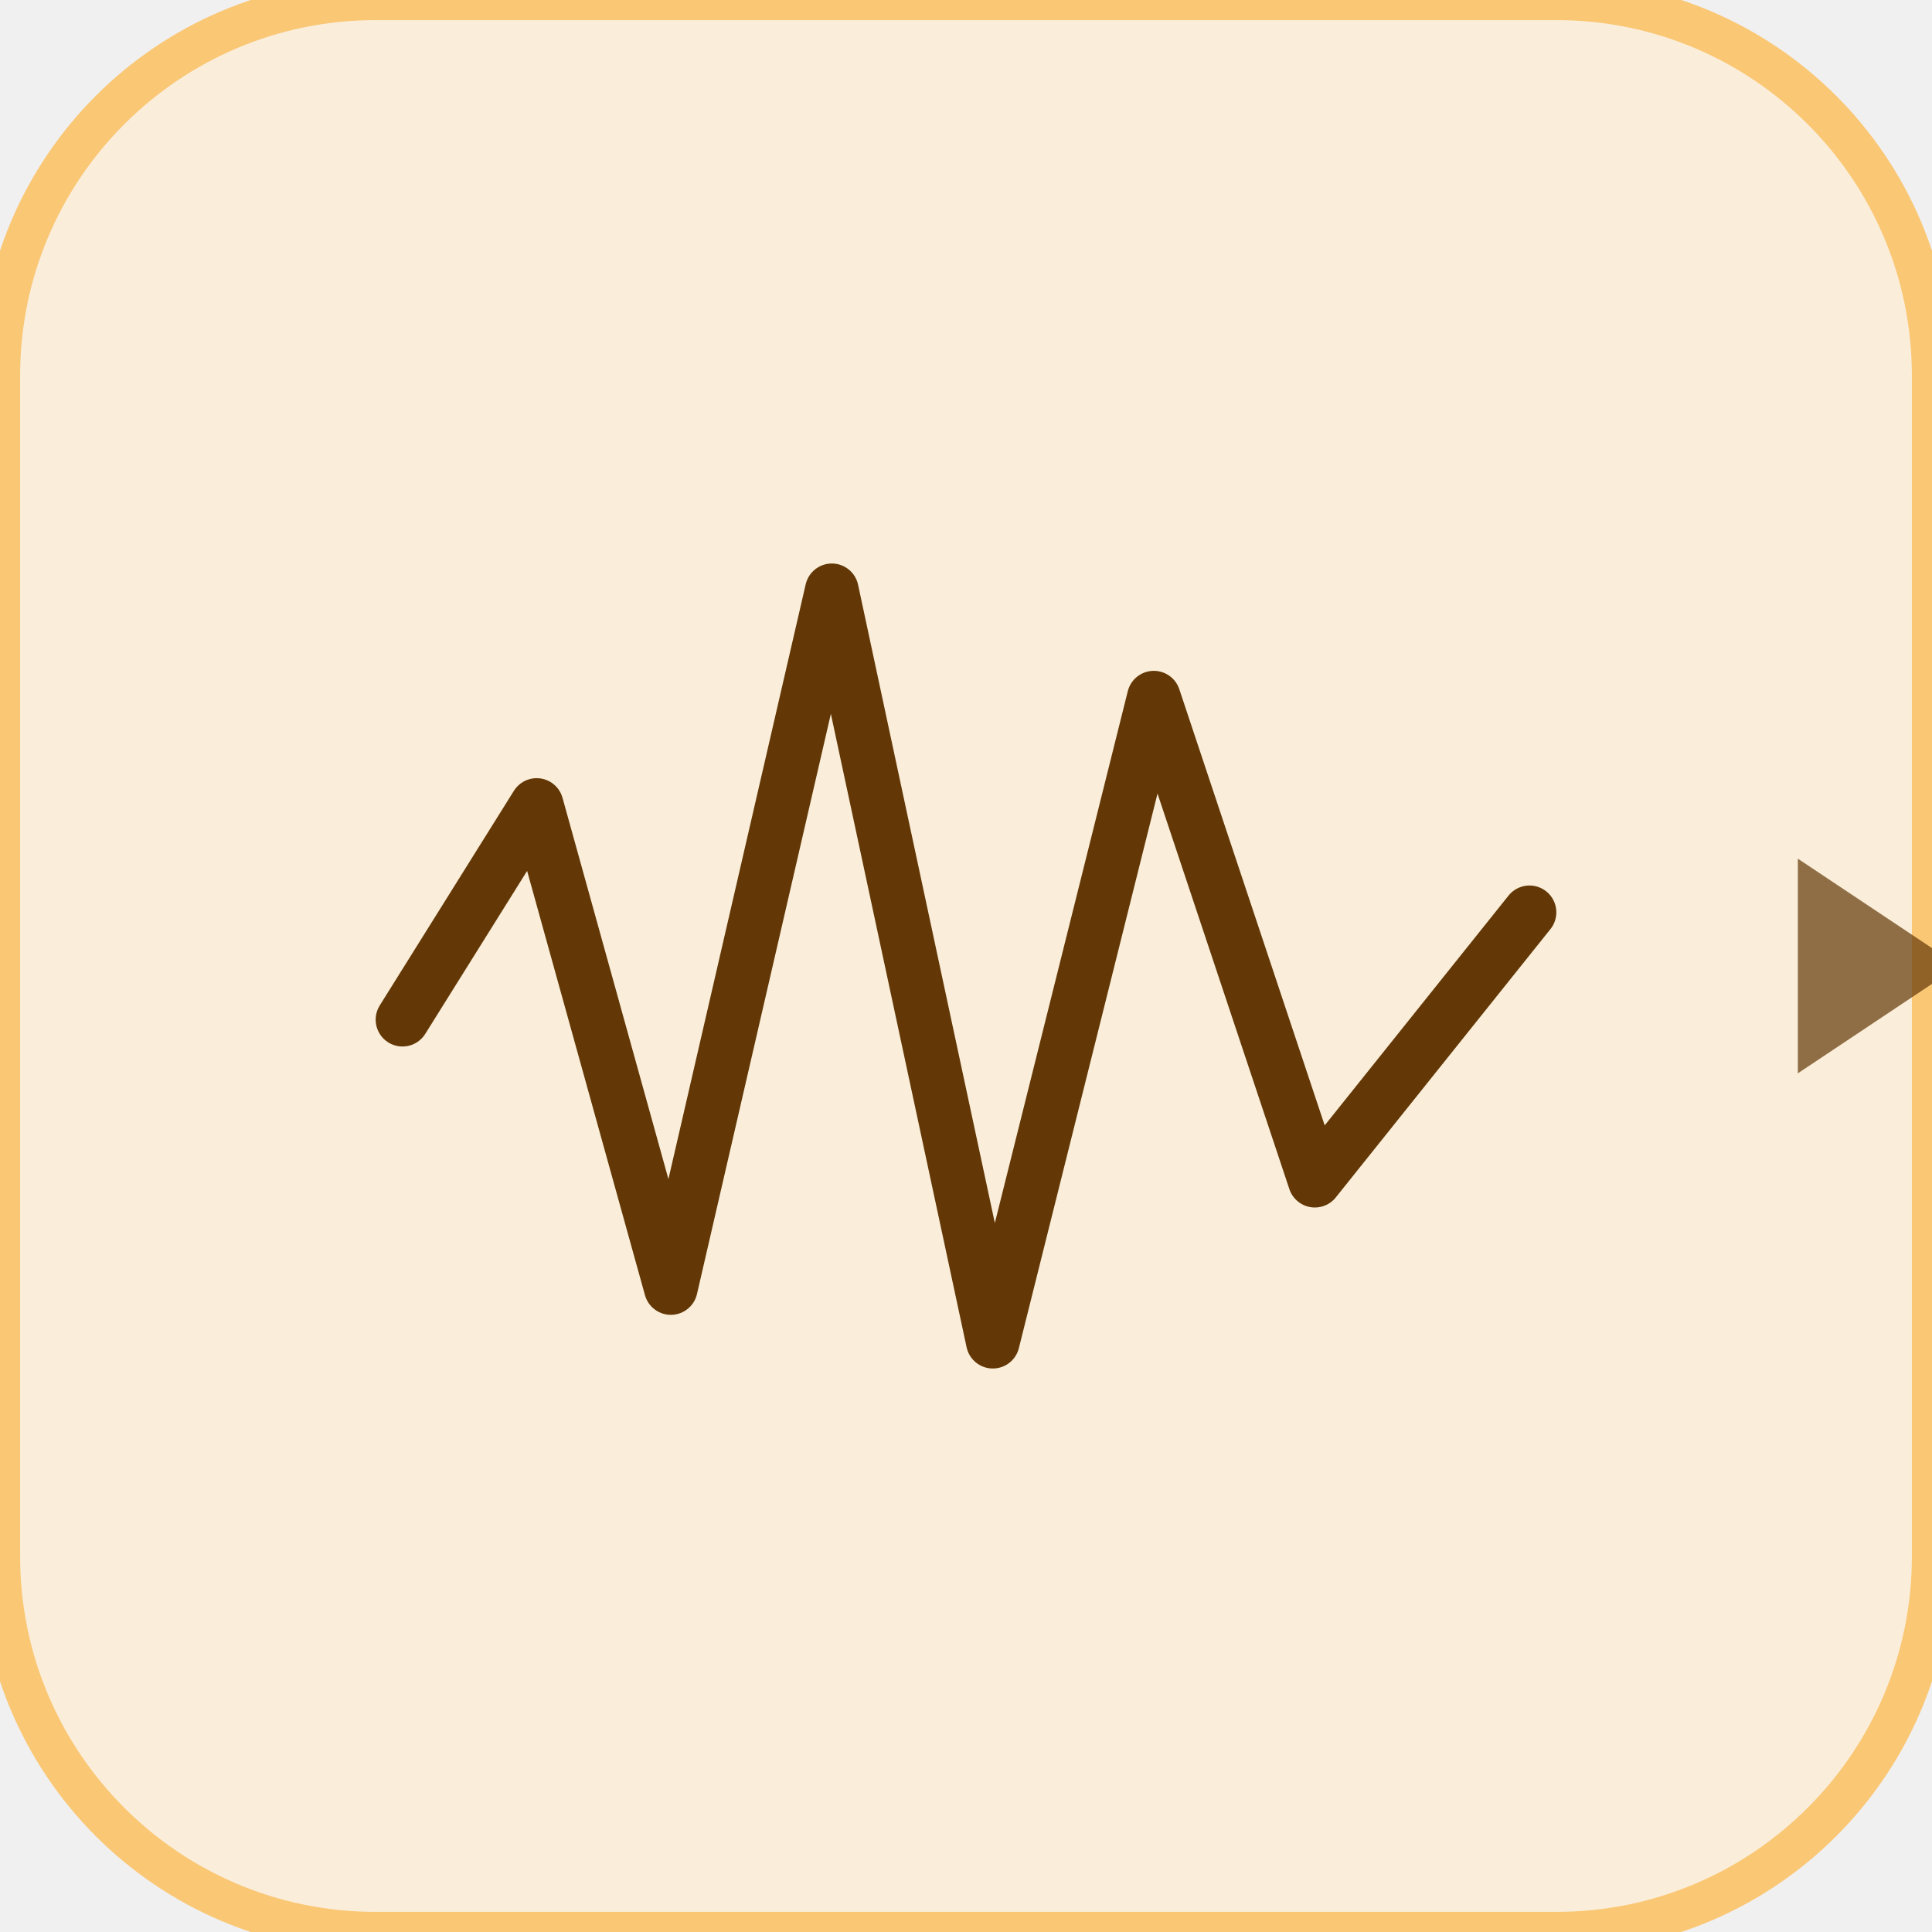
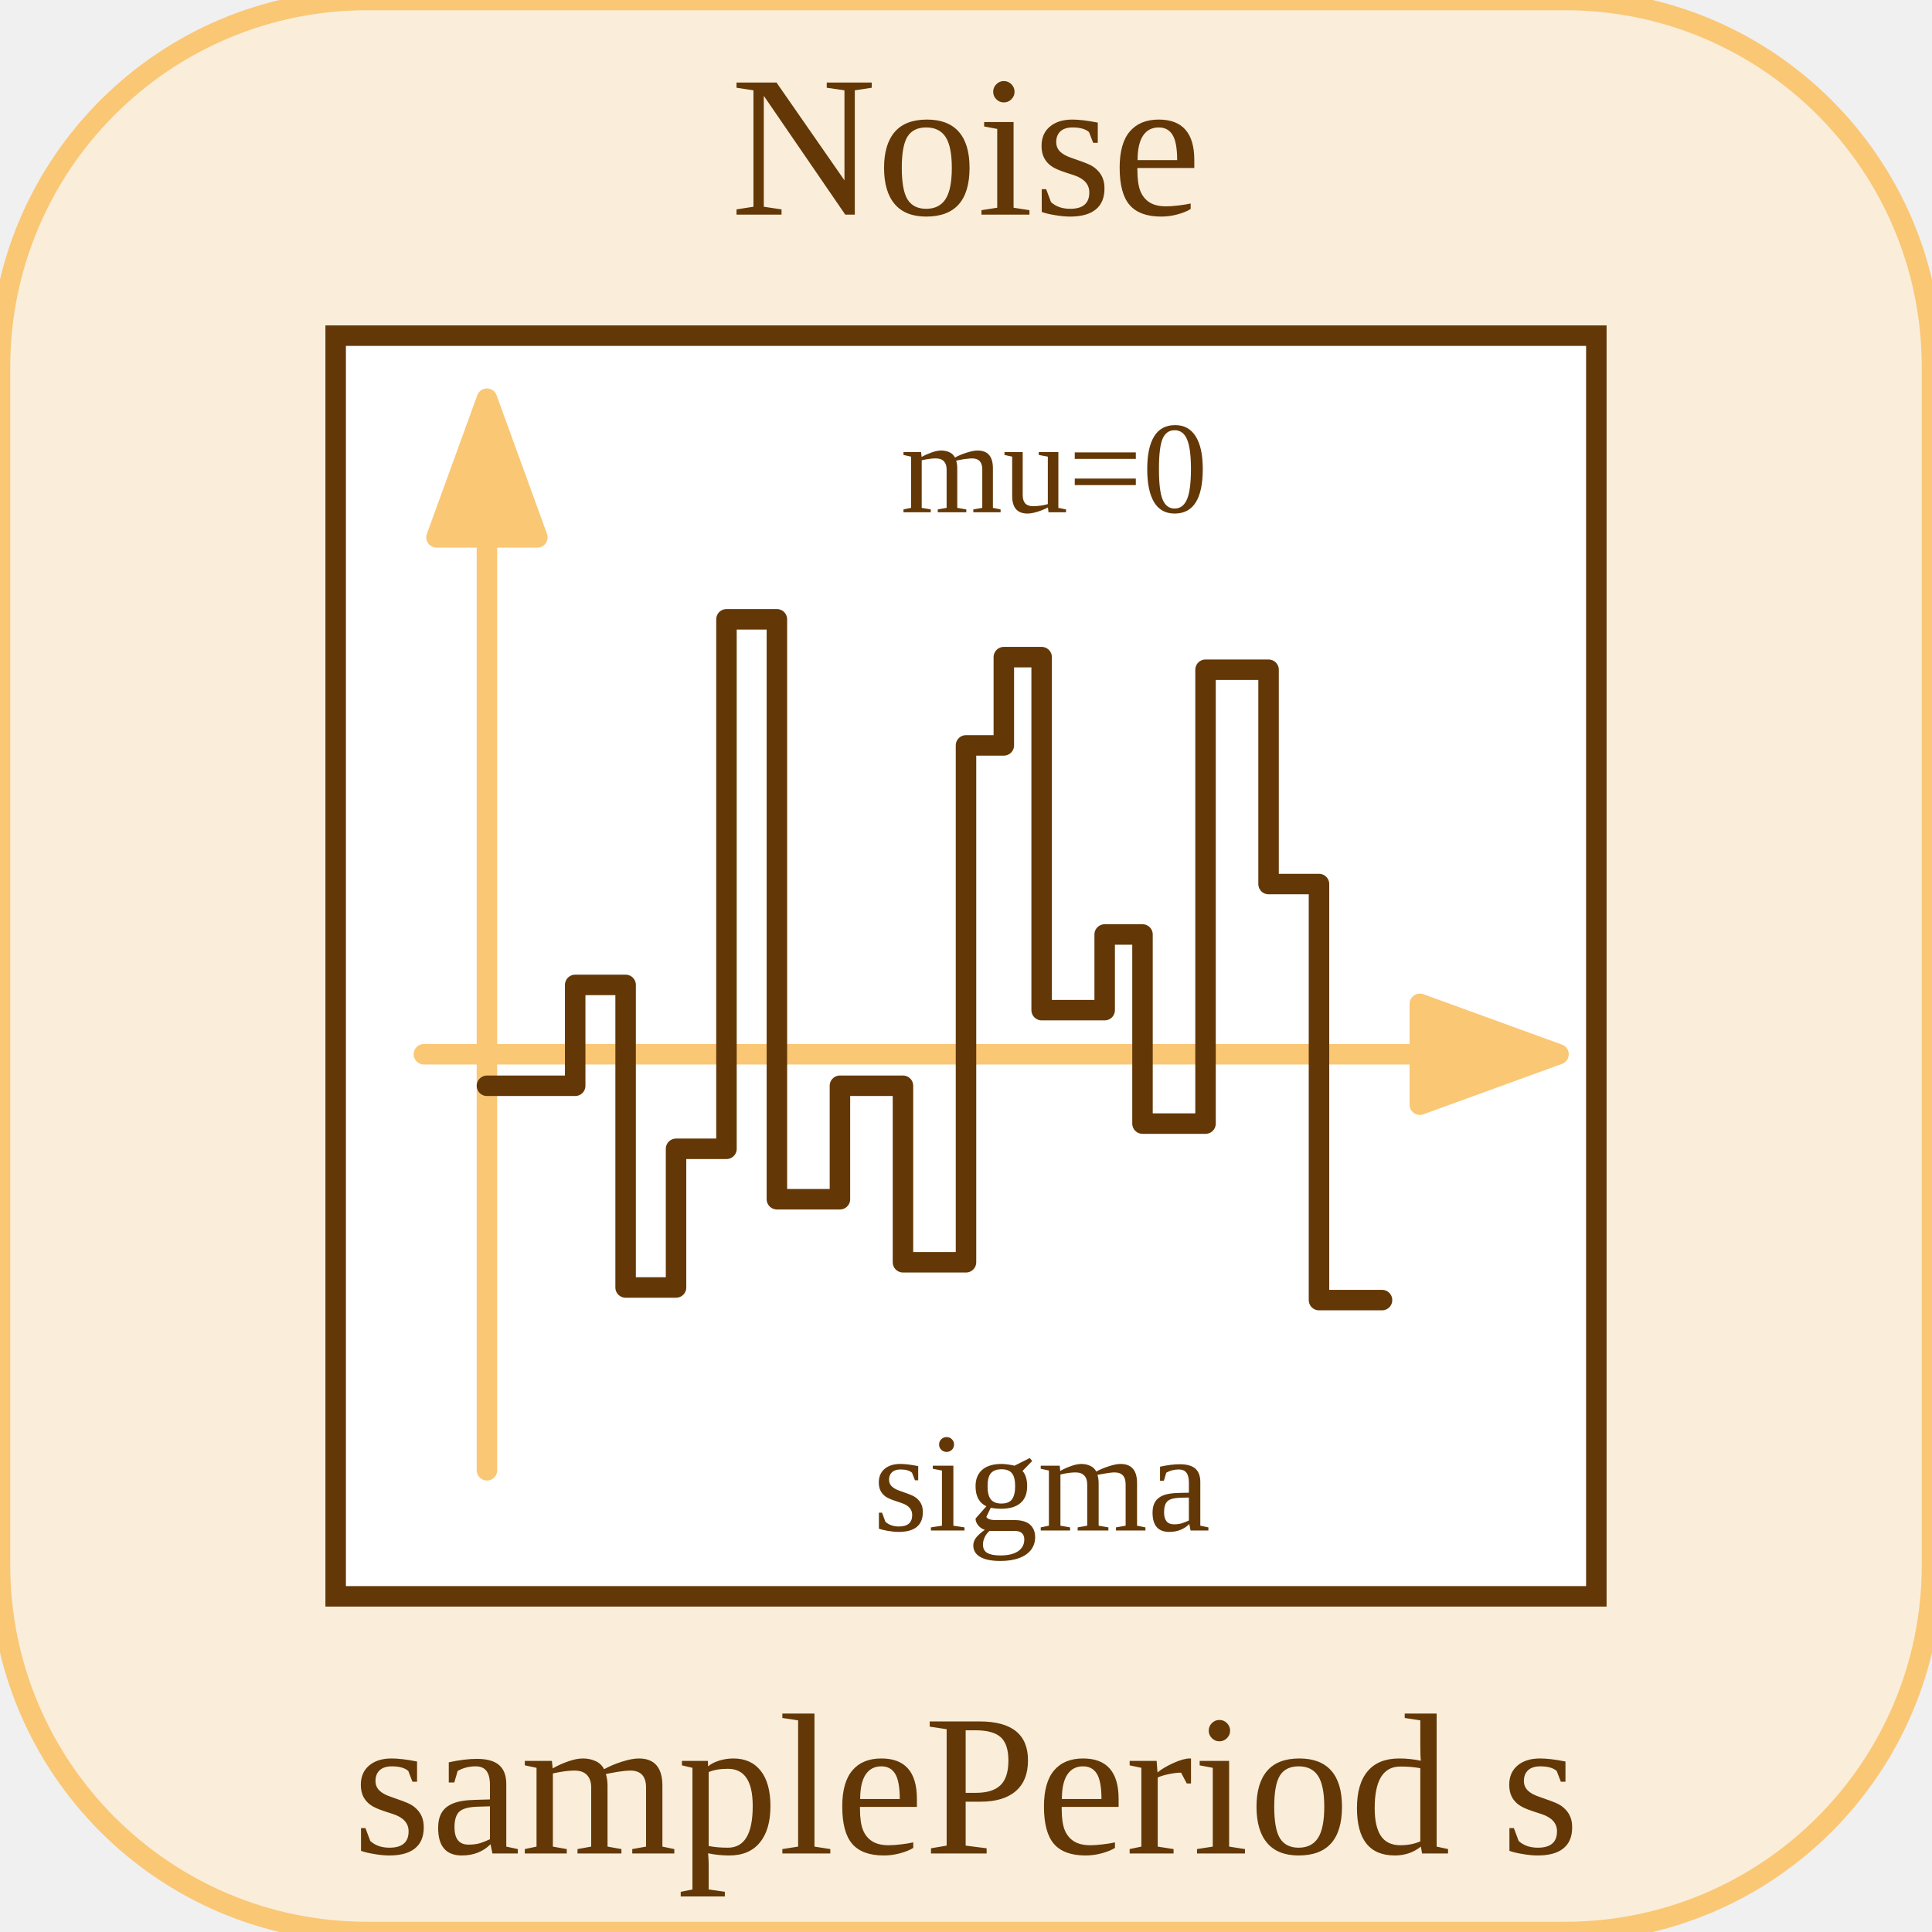
- <svg xmlns="http://www.w3.org/2000/svg" viewBox="0 0 72 72" width="72" height="72">
-   <rect width="72" height="72" rx="14" fill="#FAEEDA" stroke="#FAC775" stroke-width="1.5" />
-   <polyline points="15,38 20,30 25,48 31,22 37,50 43,26 49,44 57,34" fill="none" stroke="#633806" stroke-width="2" stroke-linecap="round" stroke-linejoin="round" />
-   <polygon points="67,32 67,40 73,36" fill="#633806" opacity="0.7" />
+ <svg xmlns="http://www.w3.org/2000/svg" width="306.5" height="306.5" viewBox="-153.25 -153.25 306.5 306.5">
+   <rect x="-153.25" y="-153.25" width="306.5" height="306.5" rx="58.235" fill="#FAEEDA" stroke="#FAC775" stroke-width="3.25" />
+   <g transform="matrix(1 0 0 -1 0 0)">
+     <rect x="-100" y="-100" width="200" height="200" fill="#FFFFFF" stroke="#633806" stroke-width="3.25" />
+     <g transform="translate(0,130) scale(1,-1)">
+       <text x="0" y="0" text-anchor="middle" dominant-baseline="central" font-size="32" fill="#633806">Noise</text>
+     </g>
+     <polygon points="-76,90 -84,68 -68,68 -76,90" fill="#FAC775" stroke="#FAC775" stroke-width="3.25" stroke-linejoin="round" />
+     <polyline points="-76,68 -76,-80" fill="none" stroke="#FAC775" stroke-width="3.25" stroke-linecap="round" stroke-linejoin="round" />
+     <polyline points="-86,-14 72,-14" fill="none" stroke="#FAC775" stroke-width="3.25" stroke-linecap="round" stroke-linejoin="round" />
+     <polygon points="94,-14 72,-6 72,-22 94,-14" fill="#FAC775" stroke="#FAC775" stroke-width="3.25" stroke-linejoin="round" />
+     <polyline points="-76,-19 -62,-19 -62,-3 -54,-3 -54,-51 -46,-51 -46,-29 -38,-29 -38,55 -30,55 -30,23 -30,23 -30,-37 -20,-37 -20,-19 -10,-19 -10,-47 0,-47 0,35 6,35 6,49 12,49 12,-7 22,-7 22,5 28,5 28,-25 38,-25 38,47 48,47 48,13 56,13 56,-53 66,-53" fill="none" stroke="#633806" stroke-width="3.25" stroke-linecap="round" stroke-linejoin="round" />
+     <g transform="translate(0,-130) scale(1,-1)">
+       <text x="0" y="0" text-anchor="middle" dominant-baseline="central" font-size="32" fill="#633806">samplePeriod s</text>
+     </g>
+     <g transform="translate(14,79) scale(1,-1)">
+       <text x="0" y="0" text-anchor="middle" dominant-baseline="central" font-size="20.8" fill="#633806">mu=0</text>
+     </g>
+     <g transform="translate(12,-82) scale(1,-1)">
+       <text x="0" y="0" text-anchor="middle" dominant-baseline="central" font-size="22.4" fill="#633806">sigma</text>
+     </g>
+   </g>
</svg>
